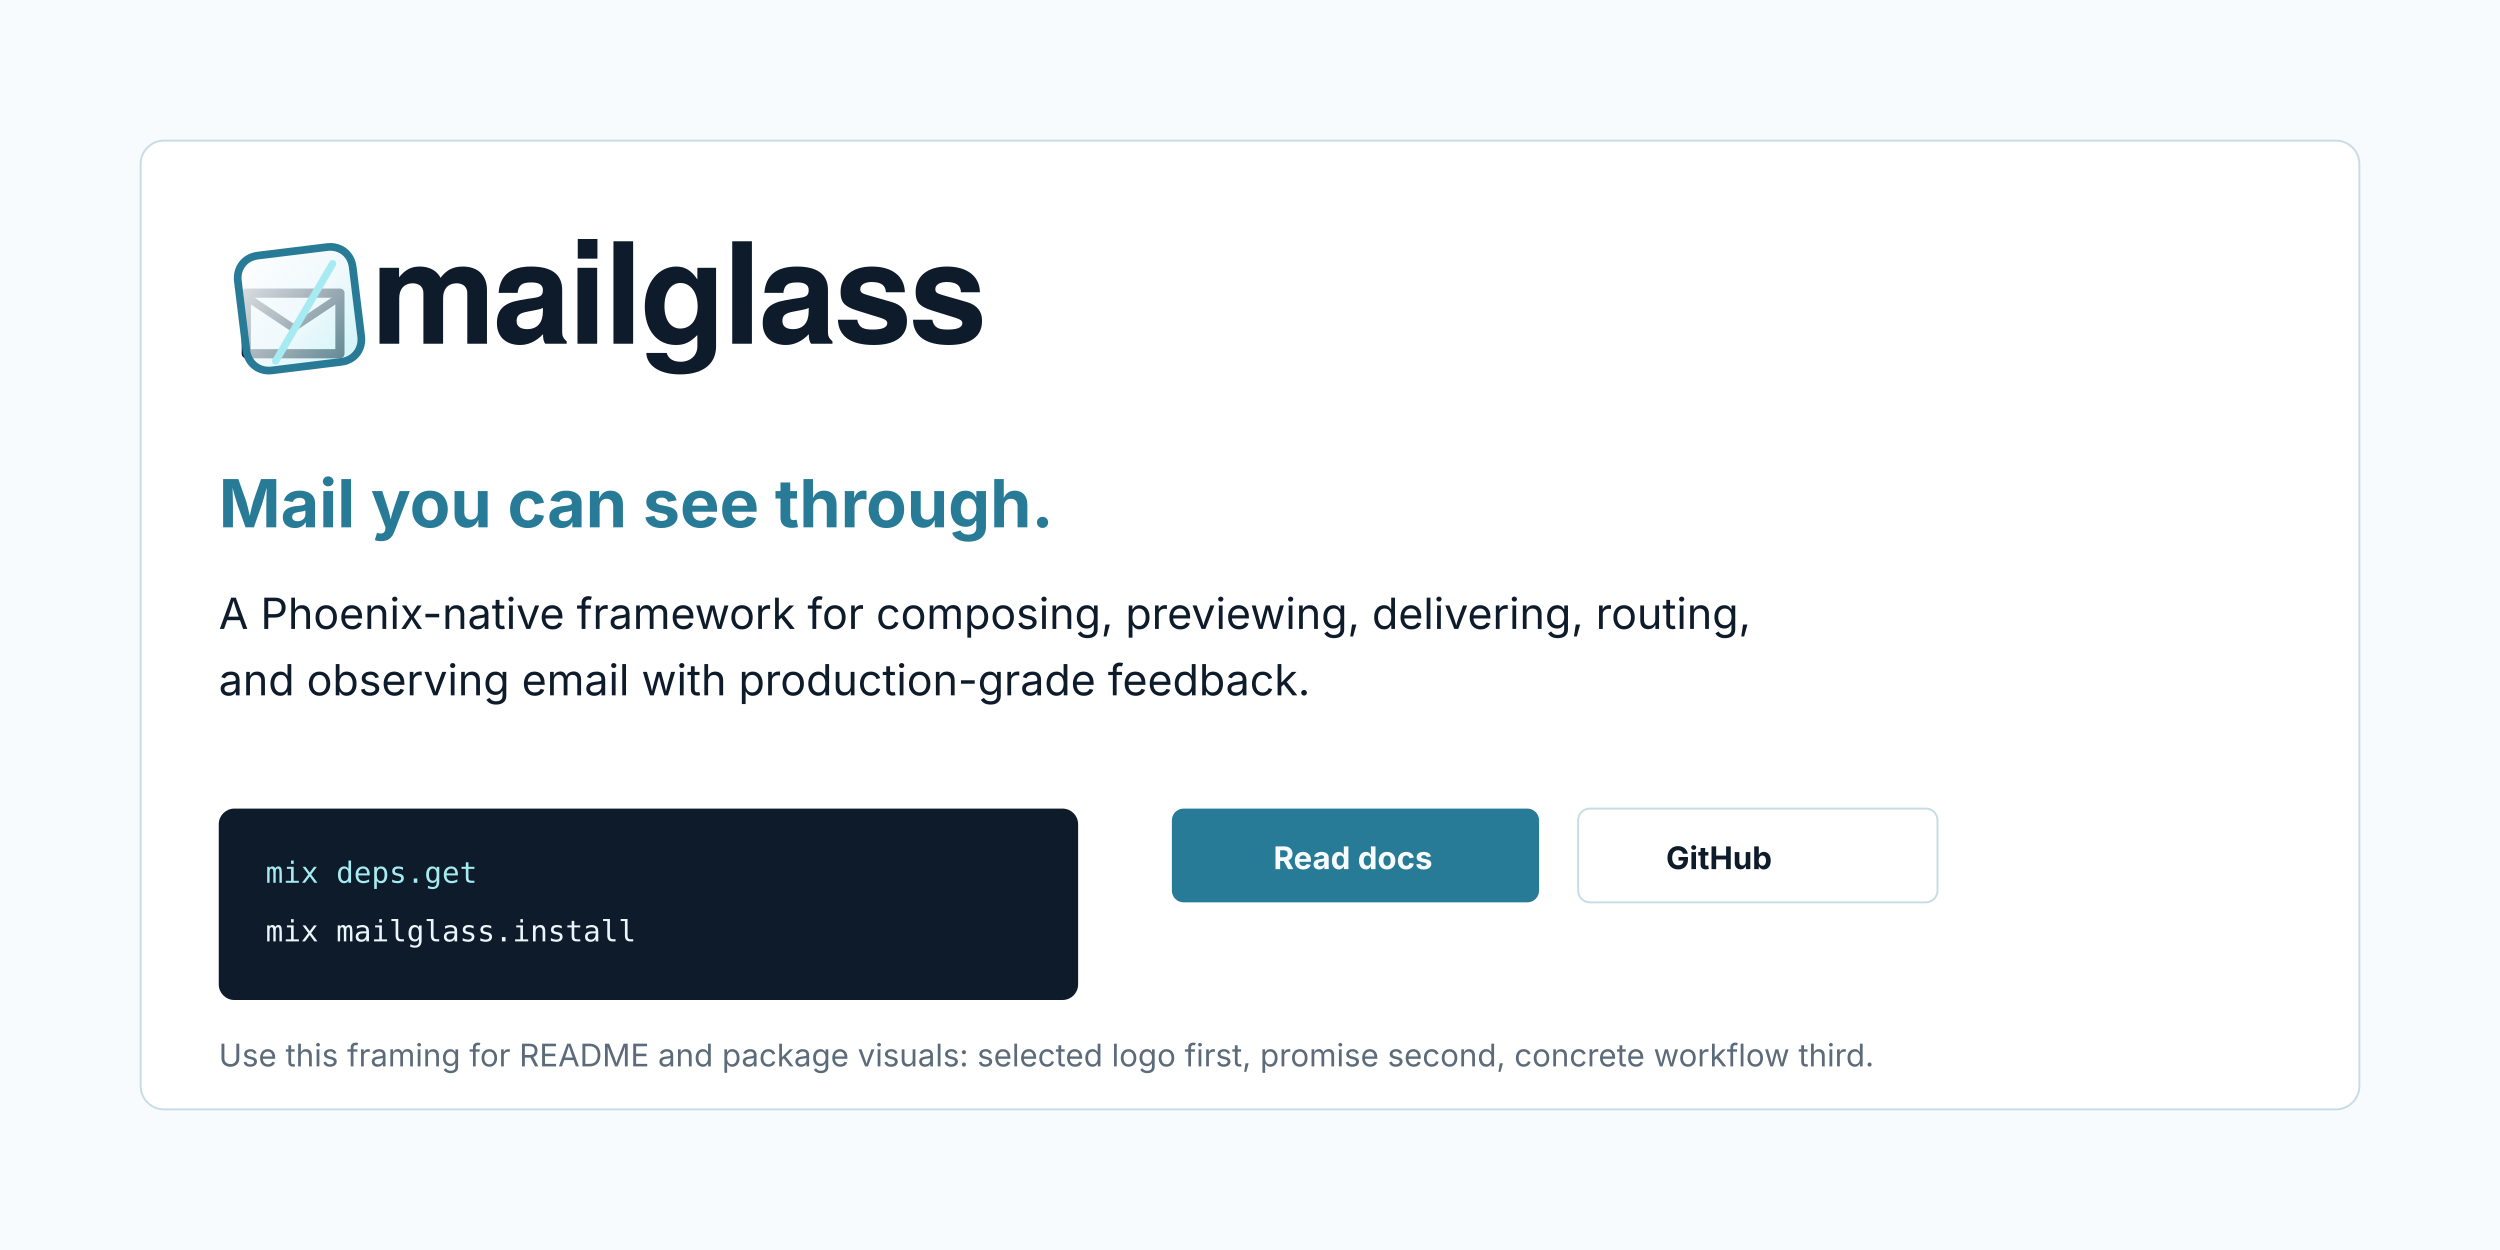
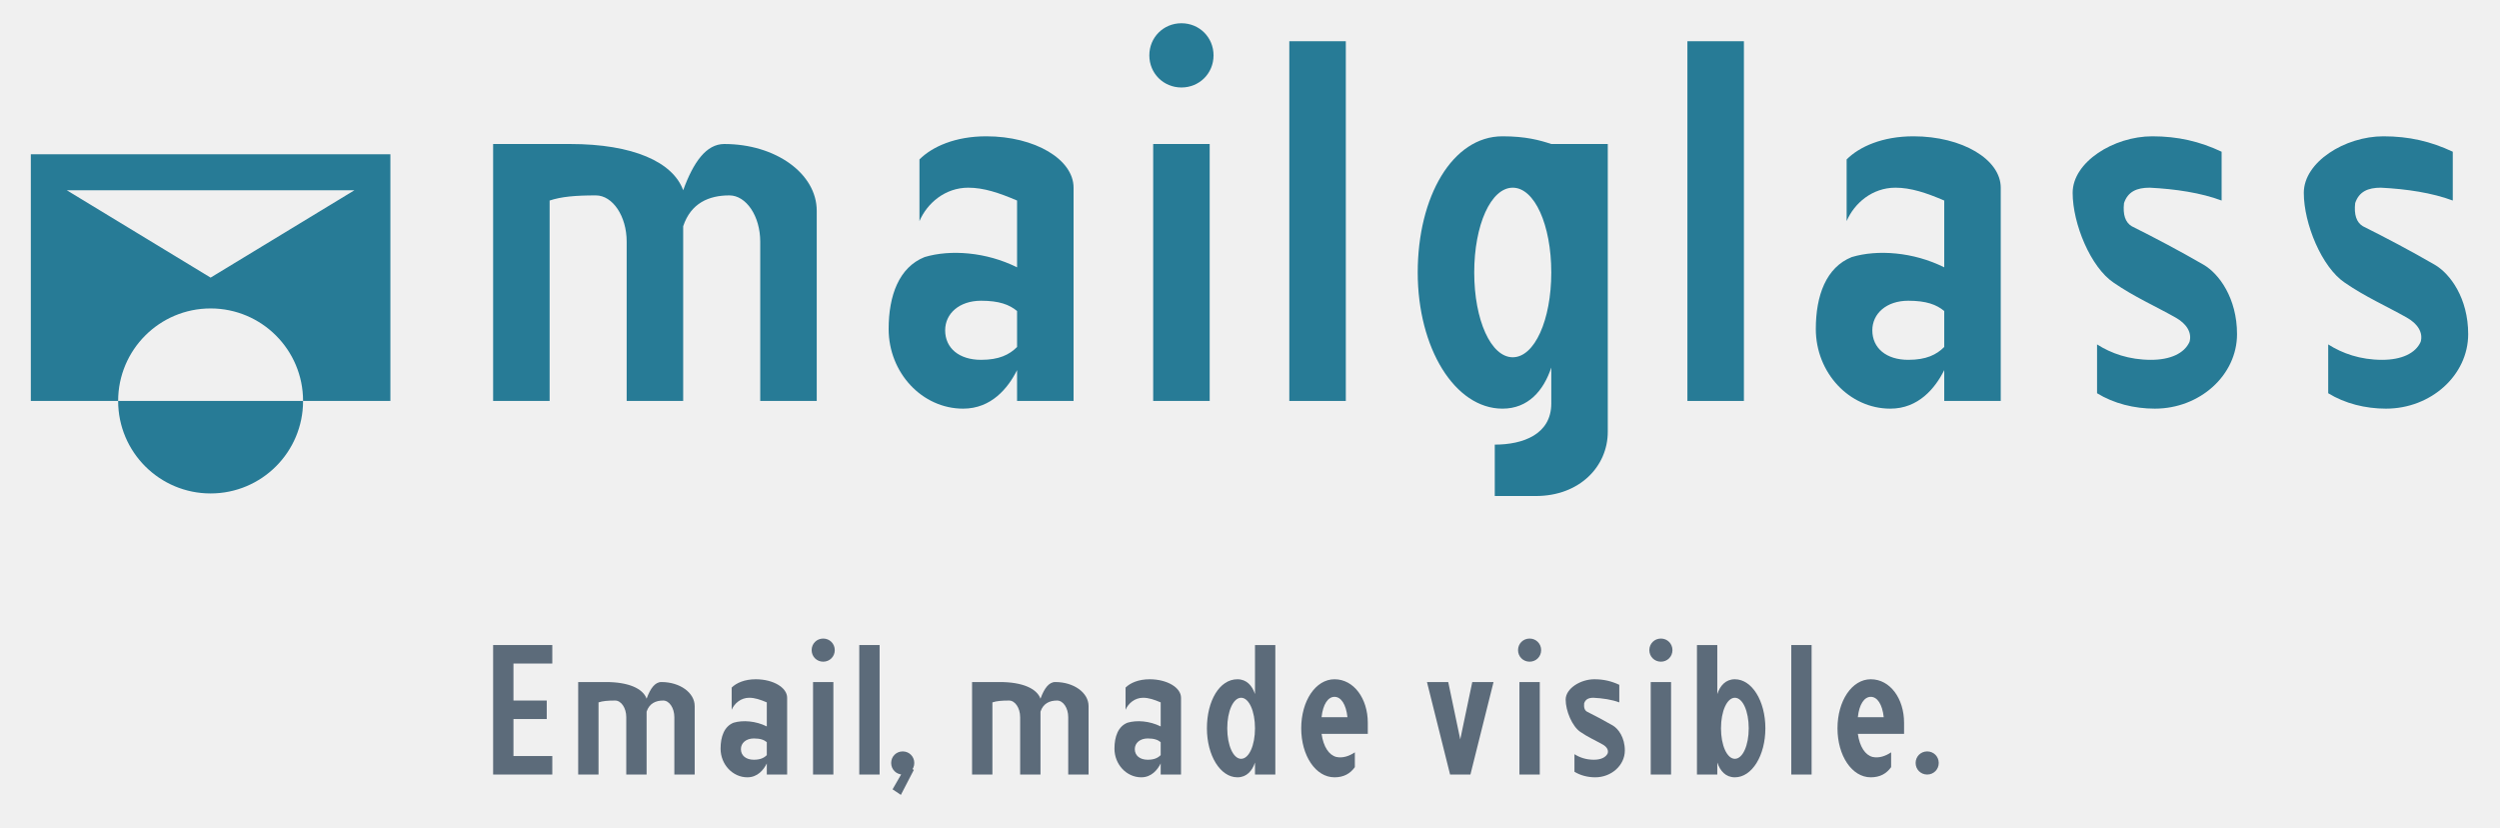
- <svg xmlns="http://www.w3.org/2000/svg" width="1280" height="640" viewBox="0 0 1280 640" role="img" aria-labelledby="mg-readme-header-title mg-readme-header-desc">
-   <defs>
-     <linearGradient id="mg-readme-header-pane" x1="14" y1="8" x2="72" y2="74" gradientUnits="userSpaceOnUse">
-       <stop offset="0" stop-color="#FFFFFF" stop-opacity="0.94" />
-       <stop offset="0.54" stop-color="#EAF6FB" stop-opacity="0.68" />
-       <stop offset="1" stop-color="#A6EAF2" stop-opacity="0.5" />
-     </linearGradient>
-   </defs>
-   <rect width="1280" height="640" fill="#F8FBFD" />
-   <rect x="72" y="72" width="1136" height="496" rx="12" fill="#FFFFFF" stroke="#C7DCE5" />
-   <g transform="translate(112 120)">
-     <g transform="translate(0 0) scale(0.94)" color="#0D1B2A" fill="none" stroke-linecap="round" stroke-linejoin="round">
-       <path d="M15 32h51v33H15z" stroke="currentColor" stroke-width="5" />
-       <path d="M18 36l22.5 15L63 36" stroke="currentColor" stroke-width="4.2" />
-       <path d="M25 9h38c7.2 0 12.5 5.3 12.5 12.5v38c0 7.2-5.3 12.5-12.5 12.5H25c-7.2 0-12.5-5.3-12.5-12.5v-38C12.5 14.3 17.8 9 25 9z" fill="url(#mg-readme-header-pane)" stroke="#277B96" stroke-width="4.2" transform="rotate(-7 44 40.5)" />
-       <path d="M62 16L31 69" stroke="#A6EAF2" stroke-width="4" />
+ <svg xmlns="http://www.w3.org/2000/svg" viewBox="-12 -16 973 322" width="580" height="192" role="img" aria-labelledby="mg-fable-readme-title mg-fable-readme-desc">
+   <g>
+     <path data-part="mark" fill="#277B96" fill-rule="evenodd" d="M 0 44 L 140 44 L 140 140 L 106 140 A 36 36 0 0 0 34 140 L 0 140 Z M 14 58 L 126 58 L 70 92 Z" />
+     <path data-part="mark" fill="#277B96" d="M 106 140 A 36 36 0 0 1 34 140 Z" />
+   </g>
+   <g transform="translate(180 0)">
+     <g transform="translate(0 0)">
+       <path data-glyph="m" fill="#277B96" d="M 0 140 L 0 40 L 30 40 C 54.5 40 70 47 74 58 C 78 47 83 40 90 40 C 110 40 126 51.5 126 66 L 126 140 L 104 140 L 104 78 C 104 68 98.5 60 92 60 C 84 60 77 63 74 72 L 74 140 L 52 140 L 52 78 C 52 68 46.5 60 40 60 C 32 60 26.5 60.5 22 62 L 22 140 Z" />
    </g>
-     <text x="78" y="56" fill="#0D1B2A" font-family="Avenir Next, Avenir, Helvetica Neue, sans-serif" font-size="72" font-weight="900" letter-spacing="-1.6">mailglass</text>
+     <g transform="translate(154 0)">
+       <path data-glyph="a" fill="#277B96" d="M 38 37 C 57 37 72 46 72 57 L 72 140 L 50 140 L 50 128 C 46.5 135 40 143 29 143 C 13 143 0 129 0 112 C 0 99 4 88 14 84 C 24 81 38 82 50 88 L 50 62 C 43 59 37 57 31 57 C 22 57 15 63 12 70 L 12 46 C 17 41 26 37 38 37 Z M 50 105 C 47 102.5 43 101 36 101 C 27.5 101 22 106 22 112.5 C 22 119.5 27.5 124 36 124 C 43 124 47 122 50 119 L 50 105 Z" />
+     </g>
+     <g transform="translate(257 0)">
+       <path data-glyph="i" fill="#277B96" d="M 0 40 L 22 40 L 22 140 L 0 140 Z M 11 -7 C 18 -7 23.5 -1.5 23.5 5.5 C 23.5 12.5 18 18 11 18 C 4 18 -1.5 12.5 -1.5 5.5 C -1.5 -1.5 4 -7 11 -7 Z" />
+     </g>
+     <g transform="translate(310 0)">
+       <path data-glyph="l" fill="#277B96" d="M 0 0 L 22 0 L 22 140 L 0 140 Z" />
+     </g>
+     <g transform="translate(360 0)">
+       <path data-glyph="g" fill="#277B96" d="M 0 90 C 0 60.5 13.5 37 33 37 C 42 37 47.5 38.5 52 40 L 74 40 L 74 152 C 74 165.5 63 177 46 177 L 30 177 L 30 157 C 41 157 52 153 52 141 L 52 127 C 49 136 43 143 33 143 C 14.5 143 0 119.5 0 90 Z M 37 57 C 28.5 57 22 71.5 22 90 C 22 108.5 28.5 123 37 123 C 45.5 123 52 108.5 52 90 C 52 71.5 45.5 57 37 57 Z" />
+     </g>
+     <g transform="translate(465 0)">
+       <path data-glyph="l" fill="#277B96" d="M 0 0 L 22 0 L 22 140 L 0 140 Z" />
+     </g>
+     <g transform="translate(515 0)">
+       <path data-glyph="a" fill="#277B96" d="M 38 37 C 57 37 72 46 72 57 L 72 140 L 50 140 L 50 128 C 46.5 135 40 143 29 143 C 13 143 0 129 0 112 C 0 99 4 88 14 84 C 24 81 38 82 50 88 L 50 62 C 43 59 37 57 31 57 C 22 57 15 63 12 70 L 12 46 C 17 41 26 37 38 37 Z M 50 105 C 47 102.5 43 101 36 101 C 27.5 101 22 106 22 112.5 C 22 119.5 27.5 124 36 124 C 43 124 47 122 50 119 L 50 105 Z" />
+     </g>
+     <g transform="translate(615 0)">
+       <path data-glyph="s" fill="#277B96" d="M 58 43 C 49.5 39 41 37 31 37 C 16 37 0 47 0 59 C 0 71 7 88 16 94 C 24 99.5 32 103 40 107.5 C 44.5 110 46.5 113.5 45.5 117 C 43.5 121.5 38 124 30.5 124 C 22 124 15 121.5 9.5 118 L 9.5 137 C 16 141 24 143 32 143 C 49.5 143 64 130 64 114 C 64 100 57 90.5 51 87 C 41.5 81.5 32 76.5 23 72 C 20.5 70.5 19.5 67.5 20 63 C 21.5 58.5 25 57 30 57 C 40 57.5 50 59 58 62 Z" />
+     </g>
+     <g transform="translate(705 0)">
+       <path data-glyph="s" fill="#277B96" d="M 58 43 C 49.5 39 41 37 31 37 C 16 37 0 47 0 59 C 0 71 7 88 16 94 C 24 99.5 32 103 40 107.5 C 44.5 110 46.5 113.5 45.5 117 C 43.5 121.5 38 124 30.5 124 C 22 124 15 121.5 9.5 118 L 9.5 137 C 16 141 24 143 32 143 C 49.5 143 64 130 64 114 C 64 100 57 90.5 51 87 C 41.5 81.5 32 76.5 23 72 C 20.5 70.5 19.5 67.5 20 63 C 21.5 58.5 25 57 30 57 C 40 57.5 50 59 58 62 Z" />
+     </g>
  </g>
-   <text x="112" y="270" fill="#277B96" font-family="Inter Tight, Inter, sans-serif" font-size="34" font-weight="700">Mail you can see through.</text>
-   <text x="112" y="322" fill="#0D1B2A" font-family="Inter, sans-serif" font-size="22">A Phoenix-native framework for composing, previewing, delivering, routing,</text>
-   <text x="112" y="356" fill="#0D1B2A" font-family="Inter, sans-serif" font-size="22">and observing email with production-grade feedback.</text>
-   <g transform="translate(112 414)" font-family="IBM Plex Mono, ui-monospace, monospace" font-size="15">
-     <rect width="440" height="98" rx="8" fill="#0D1B2A" />
-     <text x="24" y="38" fill="#A6EAF2">mix deps.get</text>
-     <text x="24" y="68" fill="#EAF6FB">mix mailglass.install</text>
+   <g data-tagline="Email, made visible." transform="translate(180 235) scale(0.36)">
+     <g transform="translate(0 0)">
+       <path data-glyph="E" fill="#5C6B7A" d="M 0 0 L 64 0 L 64 20 L 22 20 L 22 60 L 58 60 L 58 80 L 22 80 L 22 120 L 64 120 L 64 140 L 0 140 Z" />
+     </g>
+     <g transform="translate(92 0)">
+       <path data-glyph="m" fill="#5C6B7A" d="M 0 140 L 0 40 L 30 40 C 54.5 40 70 47 74 58 C 78 47 83 40 90 40 C 110 40 126 51.5 126 66 L 126 140 L 104 140 L 104 78 C 104 68 98.5 60 92 60 C 84 60 77 63 74 72 L 74 140 L 52 140 L 52 78 C 52 68 46.5 60 40 60 C 32 60 26.5 60.5 22 62 L 22 140 Z" />
+     </g>
+     <g transform="translate(246 0)">
+       <path data-glyph="a" fill="#5C6B7A" d="M 38 37 C 57 37 72 46 72 57 L 72 140 L 50 140 L 50 128 C 46.5 135 40 143 29 143 C 13 143 0 129 0 112 C 0 99 4 88 14 84 C 24 81 38 82 50 88 L 50 62 C 43 59 37 57 31 57 C 22 57 15 63 12 70 L 12 46 C 17 41 26 37 38 37 Z M 50 105 C 47 102.5 43 101 36 101 C 27.5 101 22 106 22 112.5 C 22 119.5 27.5 124 36 124 C 43 124 47 122 50 119 L 50 105 Z" />
+     </g>
+     <g transform="translate(346 0)">
+       <path data-glyph="i" fill="#5C6B7A" d="M 0 40 L 22 40 L 22 140 L 0 140 Z M 11 -7 C 18 -7 23.5 -1.5 23.5 5.5 C 23.5 12.5 18 18 11 18 C 4 18 -1.5 12.5 -1.5 5.5 C -1.5 -1.5 4 -7 11 -7 Z" />
+     </g>
+     <g transform="translate(396 0)">
+       <path data-glyph="l" fill="#5C6B7A" d="M 0 0 L 22 0 L 22 140 L 0 140 Z" />
+     </g>
+     <g transform="translate(432 0)">
+       <path data-glyph="," fill="#5C6B7A" d="M 11 115 C 18 115 23.5 120.5 23.5 127.5 C 23.5 134.5 18 140 11 140 C 4 140 -1.5 134.5 -1.5 127.5 C -1.5 120.5 4 115 11 115 Z M 15 130 L 23 135 L 9 162 L 0 156 Z" />
+     </g>
+     <g transform="translate(518 0)">
+       <path data-glyph="m" fill="#5C6B7A" d="M 0 140 L 0 40 L 30 40 C 54.5 40 70 47 74 58 C 78 47 83 40 90 40 C 110 40 126 51.5 126 66 L 126 140 L 104 140 L 104 78 C 104 68 98.5 60 92 60 C 84 60 77 63 74 72 L 74 140 L 52 140 L 52 78 C 52 68 46.5 60 40 60 C 32 60 26.5 60.5 22 62 L 22 140 Z" />
+     </g>
+     <g transform="translate(672 0)">
+       <path data-glyph="a" fill="#5C6B7A" d="M 38 37 C 57 37 72 46 72 57 L 72 140 L 50 140 L 50 128 C 46.5 135 40 143 29 143 C 13 143 0 129 0 112 C 0 99 4 88 14 84 C 24 81 38 82 50 88 L 50 62 C 43 59 37 57 31 57 C 22 57 15 63 12 70 L 12 46 C 17 41 26 37 38 37 Z M 50 105 C 47 102.5 43 101 36 101 C 27.5 101 22 106 22 112.5 C 22 119.5 27.5 124 36 124 C 43 124 47 122 50 119 L 50 105 Z" />
+     </g>
+     <g transform="translate(772 0)">
+       <path data-glyph="d" fill="#5C6B7A" d="M 52 0 L 74 0 L 74 140 L 52 140 L 52 127 C 49 136 43 143 33 143 C 14.5 143 0 119.5 0 90 C 0 60.5 13.5 37 33 37 C 43 37 49 44 52 53 Z M 37 57 C 28.5 57 22 71.5 22 90 C 22 108.5 28.5 123 37 123 C 45.5 123 52 108.5 52 90 C 52 71.5 45.5 57 37 57 Z" />
+     </g>
+     <g transform="translate(874 0)">
+       <path data-glyph="e" fill="#5C6B7A" d="M 36 37 C 57 37 72 58 72 84 L 72 96 L 22 96 C 24 110 30 119 38 121 C 45 122.5 52 120 58 116 L 58 132 C 53 139 46 143 36 143 C 15.5 143 0 119.5 0 90 C 0 60.5 15.5 37 36 37 Z M 36 56 C 29 56 23.5 64 22 78 L 50 78 C 48.5 64 43 56 36 56 Z" />
+     </g>
+     <g transform="translate(1010 0)">
+       <path data-glyph="v" fill="#5C6B7A" d="M 0 40 L 23 40 L 36 102 L 49 40 L 72 40 L 47 140 L 25 140 Z" />
+     </g>
+     <g transform="translate(1110 0)">
+       <path data-glyph="i" fill="#5C6B7A" d="M 0 40 L 22 40 L 22 140 L 0 140 Z M 11 -7 C 18 -7 23.5 -1.5 23.5 5.5 C 23.5 12.5 18 18 11 18 C 4 18 -1.5 12.5 -1.5 5.5 C -1.5 -1.5 4 -7 11 -7 Z" />
+     </g>
+     <g transform="translate(1160 0)">
+       <path data-glyph="s" fill="#5C6B7A" d="M 58 43 C 49.5 39 41 37 31 37 C 16 37 0 47 0 59 C 0 71 7 88 16 94 C 24 99.5 32 103 40 107.5 C 44.5 110 46.5 113.5 45.5 117 C 43.5 121.5 38 124 30.5 124 C 22 124 15 121.5 9.5 118 L 9.5 137 C 16 141 24 143 32 143 C 49.5 143 64 130 64 114 C 64 100 57 90.5 51 87 C 41.5 81.5 32 76.5 23 72 C 20.5 70.5 19.5 67.5 20 63 C 21.5 58.5 25 57 30 57 C 40 57.5 50 59 58 62 Z" />
+     </g>
+     <g transform="translate(1252 0)">
+       <path data-glyph="i" fill="#5C6B7A" d="M 0 40 L 22 40 L 22 140 L 0 140 Z M 11 -7 C 18 -7 23.5 -1.5 23.5 5.5 C 23.5 12.5 18 18 11 18 C 4 18 -1.5 12.5 -1.5 5.5 C -1.5 -1.5 4 -7 11 -7 Z" />
+     </g>
+     <g transform="translate(1302 0)">
+       <path data-glyph="b" fill="#5C6B7A" d="M 0 0 L 22 0 L 22 53 C 25 44 31 37 41 37 C 59.5 37 74 60.5 74 90 C 74 119.5 59.5 143 41 143 C 31 143 25 136 22 127 L 22 140 L 0 140 Z M 41 57 C 32.5 57 26 71.5 26 90 C 26 108.5 32.5 123 41 123 C 49.5 123 56 108.5 56 90 C 56 71.5 49.5 57 41 57 Z" />
+     </g>
+     <g transform="translate(1404 0)">
+       <path data-glyph="l" fill="#5C6B7A" d="M 0 0 L 22 0 L 22 140 L 0 140 Z" />
+     </g>
+     <g transform="translate(1454 0)">
+       <path data-glyph="e" fill="#5C6B7A" d="M 36 37 C 57 37 72 58 72 84 L 72 96 L 22 96 C 24 110 30 119 38 121 C 45 122.5 52 120 58 116 L 58 132 C 53 139 46 143 36 143 C 15.5 143 0 119.5 0 90 C 0 60.5 15.5 37 36 37 Z M 36 56 C 29 56 23.5 64 22 78 L 50 78 C 48.5 64 43 56 36 56 Z" />
+     </g>
+     <g transform="translate(1540 0)">
+       <path data-glyph="." fill="#5C6B7A" d="M 11 115 C 18 115 23.5 120.5 23.5 127.5 C 23.5 134.5 18 140 11 140 C 4 140 -1.5 134.5 -1.5 127.5 C -1.5 120.5 4 115 11 115 Z" />
+     </g>
  </g>
-   <g transform="translate(600 414)" font-family="Inter, sans-serif">
-     <rect width="188" height="48" rx="6" fill="#277B96" />
-     <text x="52" y="31" fill="#F8FBFD" font-size="16" font-weight="700">Read docs</text>
-     <rect x="208" width="184" height="48" rx="6" fill="#FFFFFF" stroke="#C7DCE5" />
-     <text x="253" y="31" fill="#0D1B2A" font-size="16" font-weight="700">GitHub</text>
-   </g>
-   <text x="112" y="546" fill="#5C6B7A" font-family="Inter, sans-serif" font-size="16">Use this framing for README and package visuals: selected logo first, promise second, concrete workflow third.</text>
</svg>
